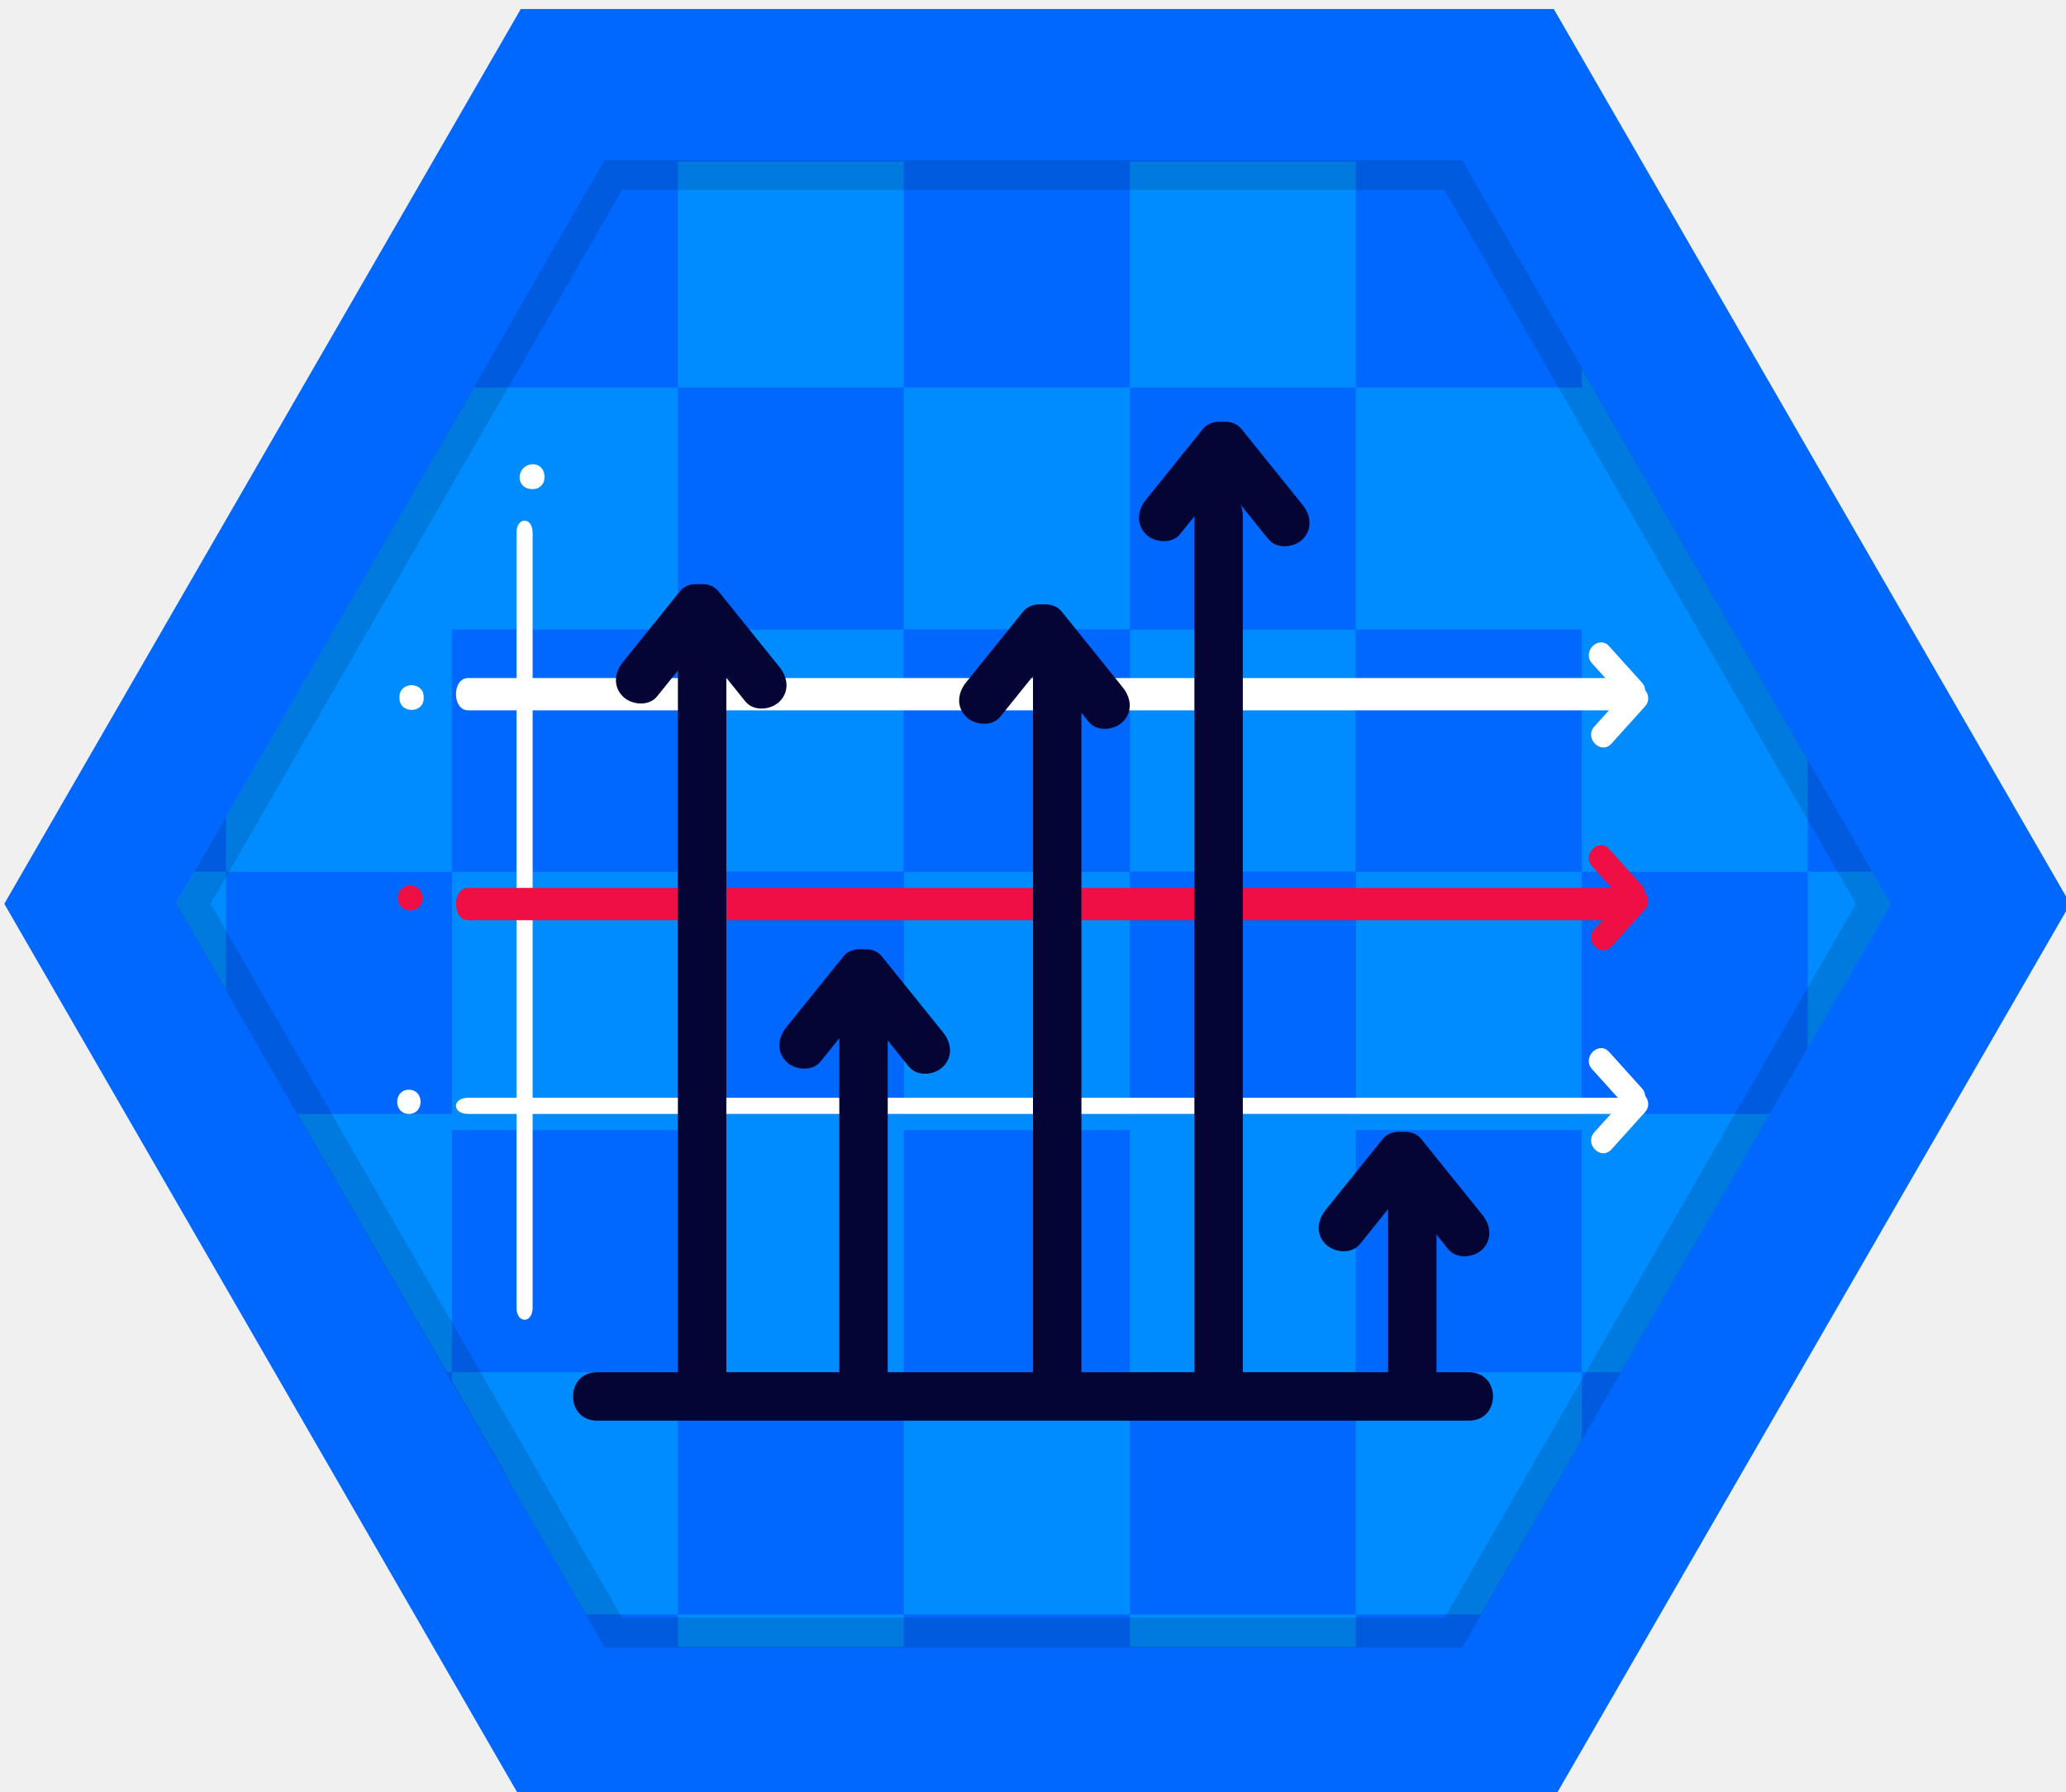
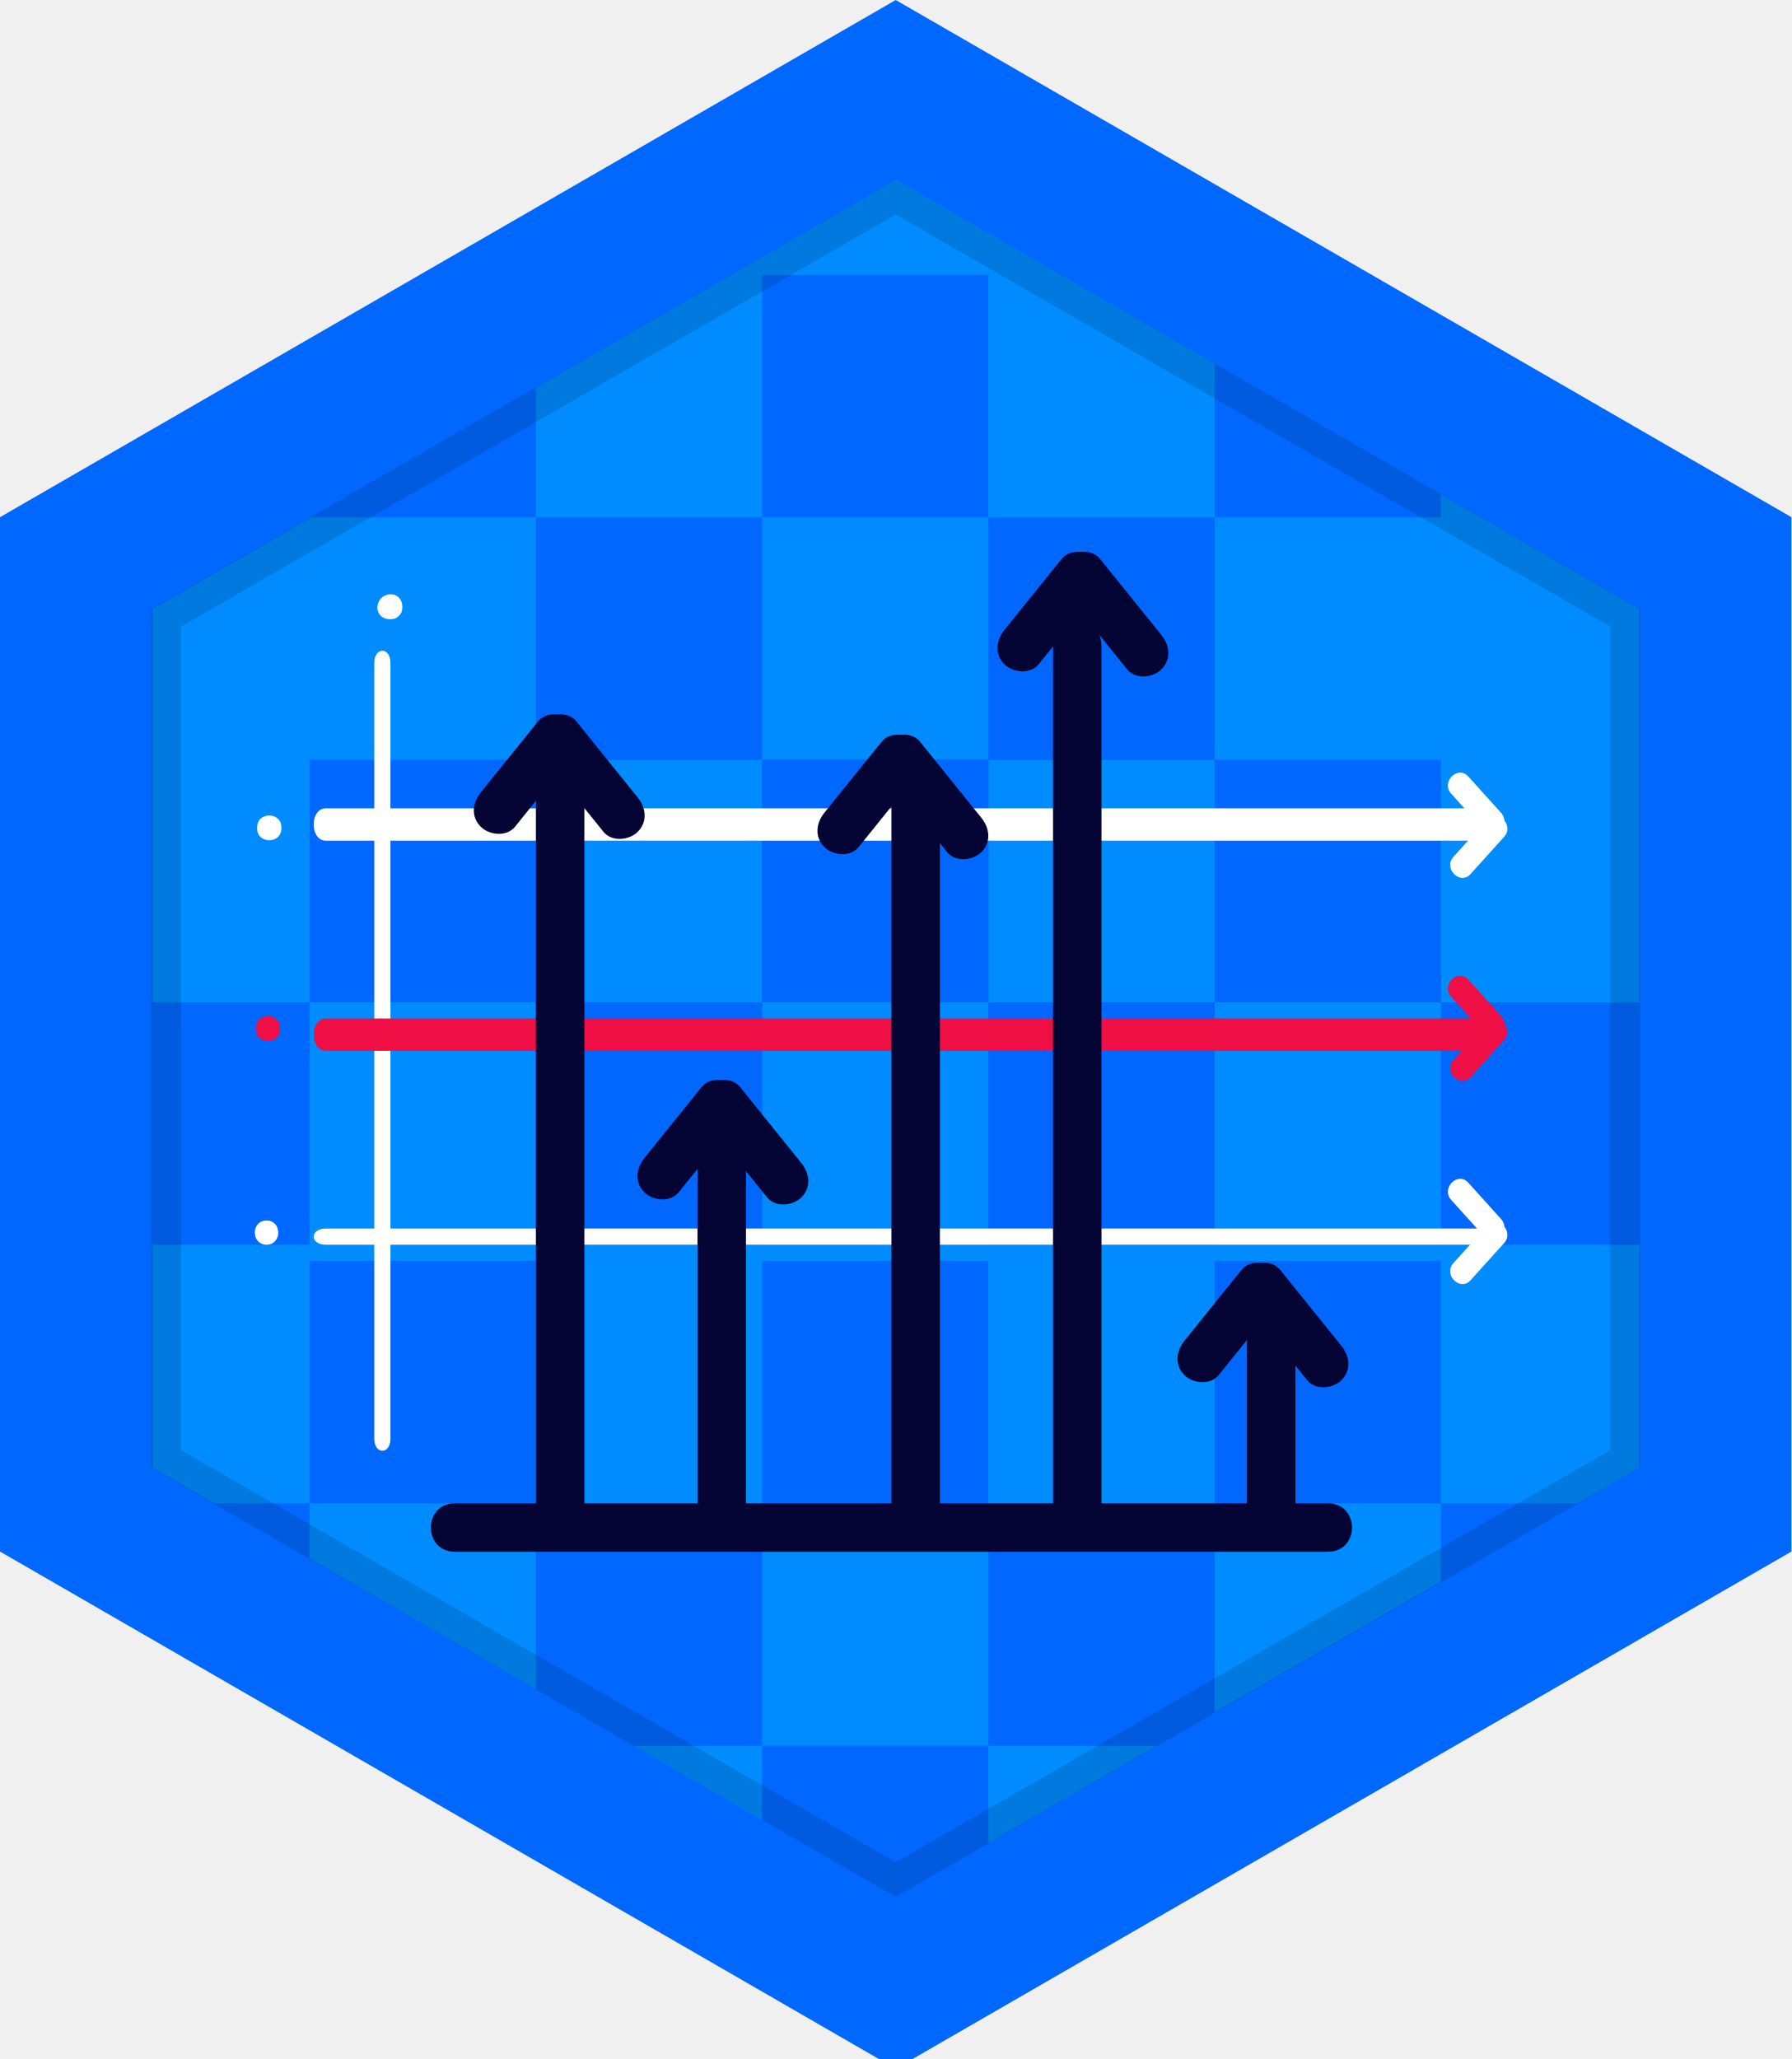
- <svg xmlns="http://www.w3.org/2000/svg" version="1.1" id="Layer_11" x="0px" y="0px" width="128px" height="111px" viewBox="0 0 128 111" enable-background="new 0 0 128 111" xml:space="preserve">
-   <polygon fill="#0068FF" points="32.266,111.41 0.266,55.984 32.266,0.559 96.266,0.559 128.266,55.984 96.266,111.41 " />
-   <polygon fill="#008CFF" points="117.144,56 90.586,102 37.461,102 31.441,91.572 31.322,91.327 31.262,91.204 31.202,91.087   10.904,55.949 37.461,10 90.586,10 " />
-   <rect x="28" y="9" fill="#0068FF" width="14" height="15" />
+ <svg xmlns="http://www.w3.org/2000/svg" version="1.1" id="Layer_11" x="0px" y="0px" width="110.851px" height="127.397px" viewBox="8.84 -8.015 110.851 127.397" enable-background="new 8.84 -8.015 110.851 127.397" xml:space="preserve">
+   <polygon fill="#0068FF" points="119.691,87.984 64.265,119.984 8.84,87.984 8.84,23.985 64.265,-8.015 119.691,23.985 " />
+   <polygon fill="#008CFF" points="64.281,3.106 110.281,29.665 110.281,82.789 99.854,88.81 99.608,88.929 99.485,88.988   99.368,89.049 64.23,109.347 18.281,82.789 18.281,29.665 " />
+   <path fill="#0068FF" d="M36.643,9c-0.71,2.783-2.507,5.308-5.09,6.998c-1.056,0.691-2.273,1.224-3.553,1.604V24h14V9H36.643z" />
  <rect x="42" y="24" fill="#0068FF" width="14" height="15" />
  <rect x="56" y="9" fill="#0068FF" width="14" height="15" />
  <rect x="70" y="24" fill="#0068FF" width="14" height="15" />
-   <rect x="84" y="9" fill="#0068FF" width="14" height="15" />
+   <path fill="#0068FF" d="M93.223,12.111l-1.72-2.227C91.335,9.597,91.185,9.3,91.044,9H84v15h14v-9.087  C96.169,14.386,94.576,13.455,93.223,12.111z" />
  <rect x="28" y="39" fill="#0068FF" width="14" height="15" />
  <rect x="42" y="54" fill="#0068FF" width="14" height="15" />
  <rect x="56" y="39" fill="#0068FF" width="14" height="15" />
  <rect x="70" y="54" fill="#0068FF" width="14" height="15" />
  <rect x="84" y="39" fill="#0068FF" width="14" height="15" />
  <rect x="56" y="39" fill="#0068FF" width="14" height="15" />
  <rect x="70" y="54" fill="#0068FF" width="14" height="15" />
  <rect x="84" y="39" fill="#0068FF" width="14" height="15" />
  <rect x="98" y="54" fill="#0068FF" width="14" height="15" />
-   <path fill="#0068FF" d="M120.786,49.482c-2.396-3.556-6.014-6.81-8.517-10.482H112v15h12.049  C122.936,52.537,121.841,51.048,120.786,49.482z" />
-   <path fill="#0068FF" d="M12.884,43.442C10.936,46.906,9.218,50.575,7.234,54H14V42.104C13.63,42.551,13.261,43,12.884,43.442z" />
+   <path fill="#0068FF" d="M115.834,50.333c0.047-1.897,0.557-3.693,1.422-5.265c-1.735-1.976-3.545-3.952-4.986-6.067H112v15h4.113  C115.906,52.784,115.804,51.556,115.834,50.333z" />
+   <path fill="#0068FF" d="M12.884,43.442c-1.069,1.902-2.074,3.861-3.087,5.812c0.201,0.765,0.367,1.54,0.479,2.321  c0.217,0.809,0.322,1.617,0.359,2.425H14V42.104C13.63,42.551,13.261,43,12.884,43.442z" />
  <rect x="14" y="54" fill="#0068FF" width="14" height="15" />
  <rect x="28" y="39" fill="#0068FF" width="14" height="15" />
  <rect x="42" y="54" fill="#0068FF" width="14" height="15" />
  <rect x="56" y="39" fill="#0068FF" width="14" height="15" />
  <rect x="70" y="85" fill="#0068FF" width="14" height="15" />
-   <rect x="84" y="100" fill="#0068FF" width="14" height="4" />
-   <rect x="56" y="100" fill="#0068FF" width="14" height="4" />
-   <rect x="28" y="100" fill="#0068FF" width="14" height="4" />
+   <path fill="#0068FF" d="M92.394,101.527c0.478-0.457,0.913-0.953,1.329-1.473c0.02-0.02,0.042-0.035,0.063-0.055H84v4h6.137  C90.759,103.075,91.521,102.253,92.394,101.527z" />
+   <rect x="56" y="100" fill="#0068FF" width="14" height="10.333" />
+   <path fill="#0068FF" d="M36.316,100c0.08,0.056,0.156,0.113,0.236,0.168c1.579,1.077,2.896,2.309,3.849,3.832H42v-4H36.316z" />
  <rect x="84" y="70" fill="#0068FF" width="14" height="15" />
-   <path fill="#0068FF" d="M107.273,88.657c0.717-1.195,1.42-2.421,2.118-3.657H98v15h1.828  C102.4,96.281,104.949,92.531,107.273,88.657z" />
-   <path fill="#0068FF" d="M118.097,70H112v10.324C113.941,76.82,115.923,73.311,118.097,70z" />
+   <path fill="#0068FF" d="M98.577,97.226c1.134-0.305,2.267-0.41,3.4-0.36c1.831-2.695,3.622-5.419,5.296-8.208  c0.717-1.195,1.42-2.421,2.117-3.657H98v12.427C98.193,97.361,98.378,97.281,98.577,97.226z" />
+   <path fill="#0068FF" d="M118.098,70H112v10.324C113.941,76.82,115.923,73.311,118.098,70z" />
  <path fill="#0068FF" d="M28,98.701V85h-6.962C23.192,89.637,25.089,94.51,28,98.701z" />
  <rect x="28" y="70" fill="#0068FF" width="14" height="15" />
  <rect x="42" y="85" fill="#0068FF" width="14" height="15" />
  <rect x="56" y="70" fill="#0068FF" width="14" height="15" />
  <g>
    <path fill="#FFFFFF" d="M33,81c0,0,0-32,0-48c0-1-1-1-1,0c0,16,0,32,0,48C32,82,33,82,33,81C33,81,33,82,33,81z" />
  </g>
  <g>
    <path fill="#FFFFFF" d="M29,44c0,0,48,0,72,0c1,0,1-2,0-2c-24,0-48,0-72,0C28,42,28,44,29,44C29,44,28,44,29,44z" />
  </g>
  <g>
    <path fill="#EF0F44" d="M29,57c0,0,48,0,72,0c1,0,1-2,0-2c-24,0-48,0-72,0C28,55,28,57,29,57C29,57,28,57,29,57z" />
  </g>
  <g>
    <path fill="#FFFFFF" d="M29,69c0,0,48,0,72,0c1,0,1-1,0-1c-24,0-48,0-72,0C28,68,28,69,29,69C29,69,28,69,29,69z" />
  </g>
  <g>
-     <path fill="#FFFFFF" d="M98.634,41.089c0.677,0.75,1.355,1.5,2.031,2.252c0.648,0.721,1.705-0.344,1.061-1.061   c-0.676-0.752-1.354-1.501-2.031-2.252C99.045,39.309,97.987,40.373,98.634,41.089L98.634,41.089z" />
+     <path fill="#FFFFFF" d="M98.634,41.089c0.677,0.75,1.354,1.5,2.031,2.252c0.647,0.721,1.705-0.344,1.062-1.061   c-0.677-0.752-1.354-1.501-2.031-2.252C99.045,39.309,97.986,40.373,98.634,41.089L98.634,41.089z" />
  </g>
  <g>
-     <path fill="#FFFFFF" d="M100.855,42.699c-0.693,0.768-1.387,1.536-2.079,2.304c-0.646,0.716,0.412,1.781,1.061,1.061   c0.692-0.769,1.386-1.536,2.079-2.304C102.563,43.043,101.505,41.979,100.855,42.699L100.855,42.699z" />
+     <path fill="#FFFFFF" d="M100.855,42.699c-0.693,0.768-1.388,1.536-2.08,2.304c-0.646,0.716,0.412,1.781,1.062,1.061   c0.692-0.769,1.386-1.536,2.079-2.304C102.563,43.043,101.505,41.979,100.855,42.699L100.855,42.699z" />
  </g>
  <g>
-     <path fill="#EF0F44" d="M98.634,53.654c0.677,0.751,1.355,1.501,2.031,2.254c0.647,0.721,1.705-0.343,1.061-1.061   c-0.676-0.752-1.354-1.502-2.031-2.254C99.046,51.874,97.988,52.938,98.634,53.654L98.634,53.654z" />
+     <path fill="#EF0F44" d="M98.634,53.654c0.677,0.751,1.354,1.501,2.031,2.254c0.647,0.721,1.705-0.343,1.062-1.061   c-0.677-0.752-1.354-1.502-2.031-2.254C99.046,51.874,97.988,52.938,98.634,53.654L98.634,53.654z" />
  </g>
  <g>
-     <path fill="#EF0F44" d="M100.855,55.265c-0.693,0.768-1.387,1.536-2.079,2.305c-0.646,0.716,0.411,1.78,1.061,1.061   c0.693-0.769,1.386-1.537,2.079-2.305C102.563,55.609,101.505,54.545,100.855,55.265L100.855,55.265z" />
+     <path fill="#EF0F44" d="M100.855,55.265c-0.693,0.768-1.388,1.536-2.08,2.305c-0.646,0.716,0.412,1.779,1.062,1.061   c0.692-0.77,1.386-1.537,2.079-2.305C102.563,55.609,101.505,54.545,100.855,55.265L100.855,55.265z" />
  </g>
  <g>
-     <path fill="#FFFFFF" d="M98.634,66.222c0.677,0.751,1.355,1.501,2.031,2.253c0.648,0.721,1.705-0.344,1.061-1.061   c-0.676-0.752-1.354-1.502-2.031-2.253C99.046,64.44,97.988,65.505,98.634,66.222L98.634,66.222z" />
+     <path fill="#FFFFFF" d="M98.634,66.223c0.677,0.75,1.354,1.5,2.031,2.252c0.647,0.721,1.705-0.344,1.062-1.061   c-0.677-0.752-1.354-1.502-2.031-2.253C99.046,64.439,97.988,65.505,98.634,66.223L98.634,66.223z" />
  </g>
  <g>
-     <path fill="#FFFFFF" d="M100.855,67.831c-0.693,0.769-1.387,1.536-2.079,2.305c-0.646,0.716,0.411,1.78,1.061,1.061   c0.693-0.769,1.386-1.536,2.079-2.305C102.562,68.176,101.505,67.111,100.855,67.831L100.855,67.831z" />
+     <path fill="#FFFFFF" d="M100.855,67.831c-0.693,0.769-1.388,1.536-2.08,2.305c-0.646,0.716,0.412,1.78,1.062,1.062   c0.692-0.77,1.386-1.536,2.079-2.305C102.563,68.176,101.505,67.111,100.855,67.831L100.855,67.831z" />
  </g>
  <g>
    <path fill="#FFFFFF" d="M25.333,69c0.967,0,0.967-1.5,0-1.5S24.366,69,25.333,69L25.333,69z" />
  </g>
  <g>
    <path fill="#EF0F44" d="M26.167,55.667c0-0.028,0-0.056,0-0.083c0-0.967-1.5-0.967-1.5,0c0,0.028,0,0.056,0,0.083   C24.667,56.635,26.167,56.635,26.167,55.667L26.167,55.667z" />
  </g>
  <g>
    <path fill="#FFFFFF" d="M26.25,43.25c0-0.028,0-0.056,0-0.083c0-0.967-1.5-0.967-1.5,0c0,0.028,0,0.056,0,0.083   C24.75,44.217,26.25,44.217,26.25,43.25L26.25,43.25z" />
  </g>
  <g>
    <path fill="#FFFFFF" d="M33.137,30.286c0.019-0.002,0.037-0.005,0.055-0.008c0.227-0.032,0.492-0.297,0.524-0.524   c0.002-0.018,0.005-0.036,0.008-0.055c0.058-0.404-0.093-0.804-0.524-0.922c-0.356-0.098-0.865,0.118-0.922,0.524   c-0.002,0.018-0.005,0.036-0.008,0.055c0.174-0.175,0.349-0.35,0.524-0.524c-0.019,0.002-0.037,0.005-0.055,0.008   c-0.406,0.058-0.622,0.566-0.524,0.922C32.333,30.193,32.732,30.343,33.137,30.286L33.137,30.286z" />
  </g>
  <g>
    <path fill="#050535" d="M37,88c0,0,36,0,54,0c2,0,2-3,0-3c-18,0-36,0-54,0C35,85,35,88,37,88C37,88,35,88,37,88z" />
  </g>
  <g>
    <path fill="#050535" d="M45,85c0,0,0-30,0-45c0-2-3-2-3,0c0,15,0,30,0,45C42,87,45,87,45,85C45,85,45,87,45,85z" />
  </g>
  <g>
    <path fill="#050535" d="M55,86c0,0,0-16,0-24c0-2-3-2-3,0c0,8,0,16,0,24C52,88,55,88,55,86C55,86,55,88,55,86z" />
  </g>
  <g>
    <path fill="#050535" d="M67,85c0,0,0-29,0-43c0-2-3-2-3,0c0,14,0,29,0,43C64,87,67,87,67,85C67,85,67,87,67,85z" />
  </g>
  <g>
    <path fill="#050535" d="M77,85c0,0,0-36,0-53c0-2-3-4-3-2c0,17,0,37,0,55C74,87,77,87,77,85C77,85,77,87,77,85z" />
  </g>
  <g>
    <path fill="#050535" d="M89,86c0,0,0-9,0-13c0-2-3-2-3,0c0,4,0,8,0,13C86,88,89,88,89,86C89,86,89,88,89,86z" />
  </g>
  <g>
-     <path fill="#050535" d="M84.25,77.067c1.182-1.466,2.363-2.932,3.544-4.398c0.513-0.636,0.624-1.497,0-2.121   c-0.531-0.531-1.607-0.638-2.121,0c-1.181,1.466-2.362,2.933-3.544,4.398c-0.513,0.636-0.624,1.497,0,2.121   C82.66,77.6,83.736,77.705,84.25,77.067L84.25,77.067z" />
+     <path fill="#050535" d="M84.25,77.066c1.182-1.465,2.363-2.932,3.544-4.397c0.513-0.636,0.624-1.497,0-2.121   c-0.53-0.53-1.606-0.638-2.121,0c-1.181,1.466-2.362,2.933-3.544,4.397c-0.513,0.637-0.624,1.498,0,2.121   C82.66,77.6,83.736,77.705,84.25,77.066L84.25,77.066z" />
  </g>
  <g>
-     <path fill="#050535" d="M85.927,72.669c1.267,1.57,2.532,3.142,3.798,4.712c0.514,0.638,1.59,0.531,2.121,0   c0.624-0.624,0.513-1.485,0-2.121c-1.266-1.57-2.531-3.142-3.798-4.712c-0.514-0.638-1.59-0.532-2.121,0   C85.303,71.172,85.414,72.033,85.927,72.669L85.927,72.669z" />
+     <path fill="#050535" d="M85.928,72.669c1.266,1.57,2.531,3.142,3.797,4.712c0.514,0.639,1.59,0.531,2.121,0   c0.625-0.624,0.514-1.484,0-2.121c-1.266-1.57-2.531-3.142-3.798-4.712c-0.514-0.638-1.59-0.532-2.12,0   C85.303,71.172,85.414,72.033,85.928,72.669L85.928,72.669z" />
  </g>
  <g>
-     <path fill="#050535" d="M73.112,33.084c1.182-1.466,2.362-2.933,3.544-4.398c0.513-0.636,0.624-1.497,0-2.121   c-0.531-0.532-1.607-0.638-2.121,0c-1.182,1.466-2.363,2.932-3.544,4.398c-0.513,0.636-0.624,1.497,0,2.121   C71.522,33.616,72.599,33.722,73.112,33.084L73.112,33.084z" />
+     <path fill="#050535" d="M73.111,33.084c1.183-1.466,2.363-2.933,3.545-4.398c0.513-0.636,0.623-1.497,0-2.121   c-0.531-0.532-1.607-0.638-2.121,0c-1.182,1.466-2.363,2.932-3.544,4.398c-0.513,0.636-0.624,1.497,0,2.121   C71.521,33.616,72.6,33.722,73.111,33.084L73.111,33.084z" />
  </g>
  <g>
-     <path fill="#050535" d="M74.788,28.686c1.266,1.571,2.531,3.142,3.797,4.713c0.514,0.638,1.59,0.532,2.121,0   c0.624-0.624,0.513-1.485,0-2.121c-1.266-1.571-2.531-3.142-3.797-4.713c-0.514-0.638-1.59-0.532-2.121,0   C74.164,27.189,74.275,28.05,74.788,28.686L74.788,28.686z" />
+     <path fill="#050535" d="M74.788,28.686c1.267,1.571,2.53,3.142,3.797,4.713c0.515,0.638,1.59,0.532,2.121,0   c0.624-0.624,0.513-1.485,0-2.121c-1.267-1.571-2.531-3.142-3.797-4.713c-0.515-0.638-1.591-0.532-2.121,0   C74.164,27.189,74.275,28.05,74.788,28.686L74.788,28.686z" />
  </g>
  <g>
-     <path fill="#050535" d="M61.973,44.395c1.182-1.466,2.363-2.932,3.544-4.398c0.512-0.636,0.624-1.497,0-2.121   c-0.532-0.532-1.608-0.638-2.122,0c-1.182,1.466-2.363,2.932-3.544,4.398c-0.513,0.636-0.624,1.497,0,2.121   C60.383,44.926,61.459,45.032,61.973,44.395L61.973,44.395z" />
+     <path fill="#050535" d="M61.973,44.395c1.182-1.466,2.363-2.932,3.544-4.398c0.512-0.636,0.623-1.497,0-2.121   c-0.533-0.532-1.608-0.638-2.123,0c-1.182,1.466-2.363,2.932-3.544,4.398c-0.513,0.636-0.624,1.497,0,2.121   C60.383,44.926,61.459,45.032,61.973,44.395L61.973,44.395z" />
  </g>
  <g>
-     <path fill="#050535" d="M63.649,39.996c1.266,1.571,2.531,3.142,3.797,4.712c0.514,0.638,1.59,0.532,2.121,0   c0.624-0.624,0.513-1.485,0-2.121c-1.266-1.571-2.53-3.142-3.797-4.712c-0.514-0.638-1.589-0.532-2.121,0   C63.025,38.499,63.137,39.36,63.649,39.996L63.649,39.996z" />
+     <path fill="#050535" d="M63.649,39.996c1.266,1.571,2.531,3.142,3.796,4.712c0.515,0.638,1.591,0.532,2.121,0   c0.625-0.624,0.514-1.485,0-2.121c-1.266-1.571-2.529-3.142-3.797-4.712c-0.514-0.638-1.588-0.532-2.121,0   C63.025,38.499,63.137,39.36,63.649,39.996L63.649,39.996z" />
  </g>
  <g>
    <path fill="#050535" d="M40.709,43.138c1.182-1.466,2.362-2.932,3.544-4.398c0.513-0.636,0.624-1.497,0-2.121   c-0.531-0.532-1.607-0.638-2.121,0c-1.182,1.466-2.363,2.932-3.544,4.398c-0.513,0.636-0.624,1.497,0,2.121   C39.119,43.669,40.195,43.775,40.709,43.138L40.709,43.138z" />
  </g>
  <g>
    <path fill="#050535" d="M42.385,38.739c1.265,1.571,2.531,3.142,3.796,4.712c0.514,0.638,1.59,0.532,2.121,0   c0.624-0.624,0.513-1.485,0-2.121c-1.266-1.571-2.531-3.142-3.796-4.712c-0.514-0.638-1.59-0.532-2.121,0   C41.761,37.242,41.873,38.103,42.385,38.739L42.385,38.739z" />
  </g>
  <g>
-     <path fill="#050535" d="M50.834,65.758c1.181-1.466,2.363-2.933,3.544-4.398c0.513-0.636,0.624-1.497,0-2.121   c-0.531-0.531-1.607-0.638-2.121,0c-1.182,1.466-2.363,2.932-3.544,4.398c-0.513,0.636-0.625,1.497,0,2.121   C49.245,66.289,50.321,66.396,50.834,65.758L50.834,65.758z" />
+     <path fill="#050535" d="M50.834,65.758c1.181-1.466,2.363-2.933,3.544-4.398c0.513-0.635,0.624-1.496,0-2.12   c-0.531-0.531-1.607-0.638-2.121,0c-1.182,1.466-2.363,2.932-3.544,4.397c-0.513,0.637-0.625,1.497,0,2.121   C49.245,66.289,50.321,66.396,50.834,65.758L50.834,65.758z" />
  </g>
  <g>
-     <path fill="#050535" d="M52.511,61.359c1.266,1.57,2.531,3.142,3.797,4.712c0.514,0.638,1.59,0.531,2.121,0   c0.624-0.624,0.513-1.485,0-2.121c-1.266-1.57-2.531-3.142-3.797-4.712c-0.514-0.638-1.589-0.532-2.121,0   C51.887,59.862,51.998,60.724,52.511,61.359L52.511,61.359z" />
+     <path fill="#050535" d="M52.511,61.359c1.266,1.57,2.531,3.142,3.797,4.711c0.514,0.639,1.59,0.531,2.121,0   c0.624-0.623,0.513-1.484,0-2.12c-1.266-1.57-2.531-3.142-3.797-4.712c-0.514-0.639-1.589-0.532-2.121,0   C51.887,59.861,51.998,60.725,52.511,61.359L52.511,61.359z" />
  </g>
-   <path opacity="0.13" d="M90.584,9.911h-53.12l-26.56,46.074l26.56,46.073h53.12l26.561-46.073L90.584,9.911z M89.504,100.194h-50.97  l-25.49-44.21l25.49-44.211h50.97l25.489,44.211L89.504,100.194z" />
+   <path opacity="0.13" enable-background="new    " d="M18.192,29.667v53.121l46.074,26.56l46.074-26.56V29.667L64.266,3.106  L18.192,29.667z M108.475,30.747v50.97l-44.209,25.49l-44.211-25.49v-50.97L64.265,5.257L108.475,30.747z" />
</svg>
